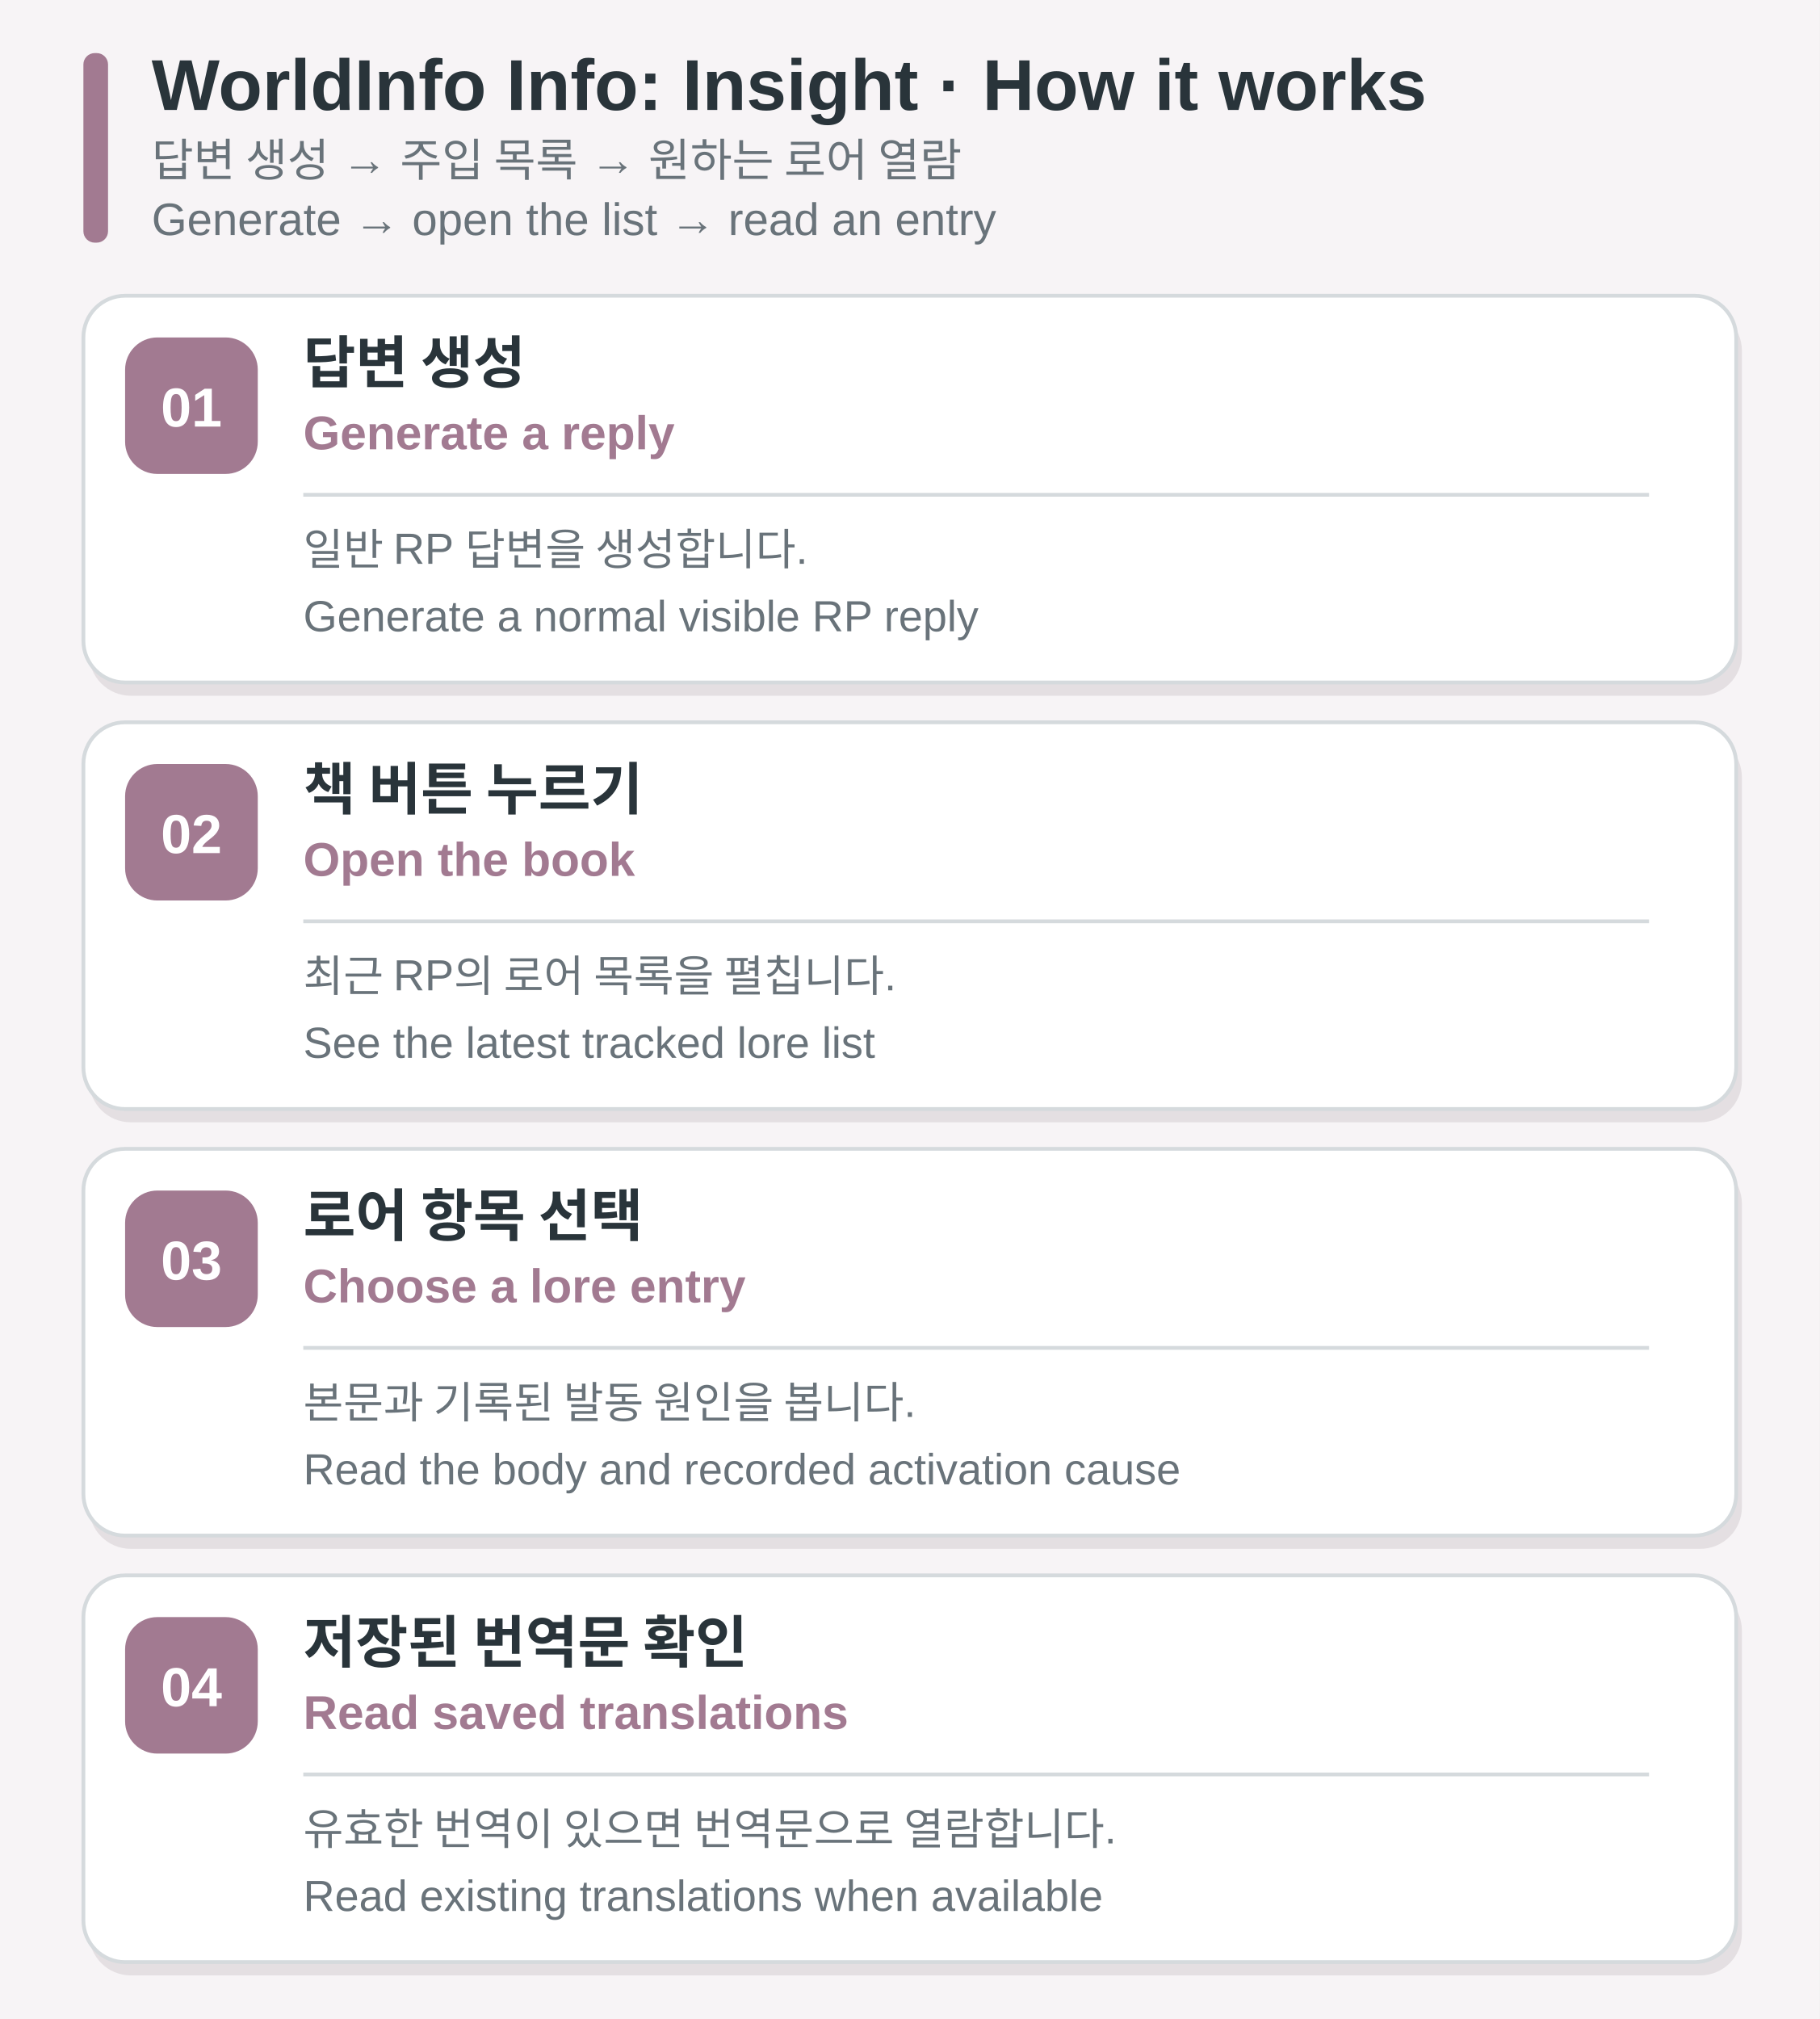
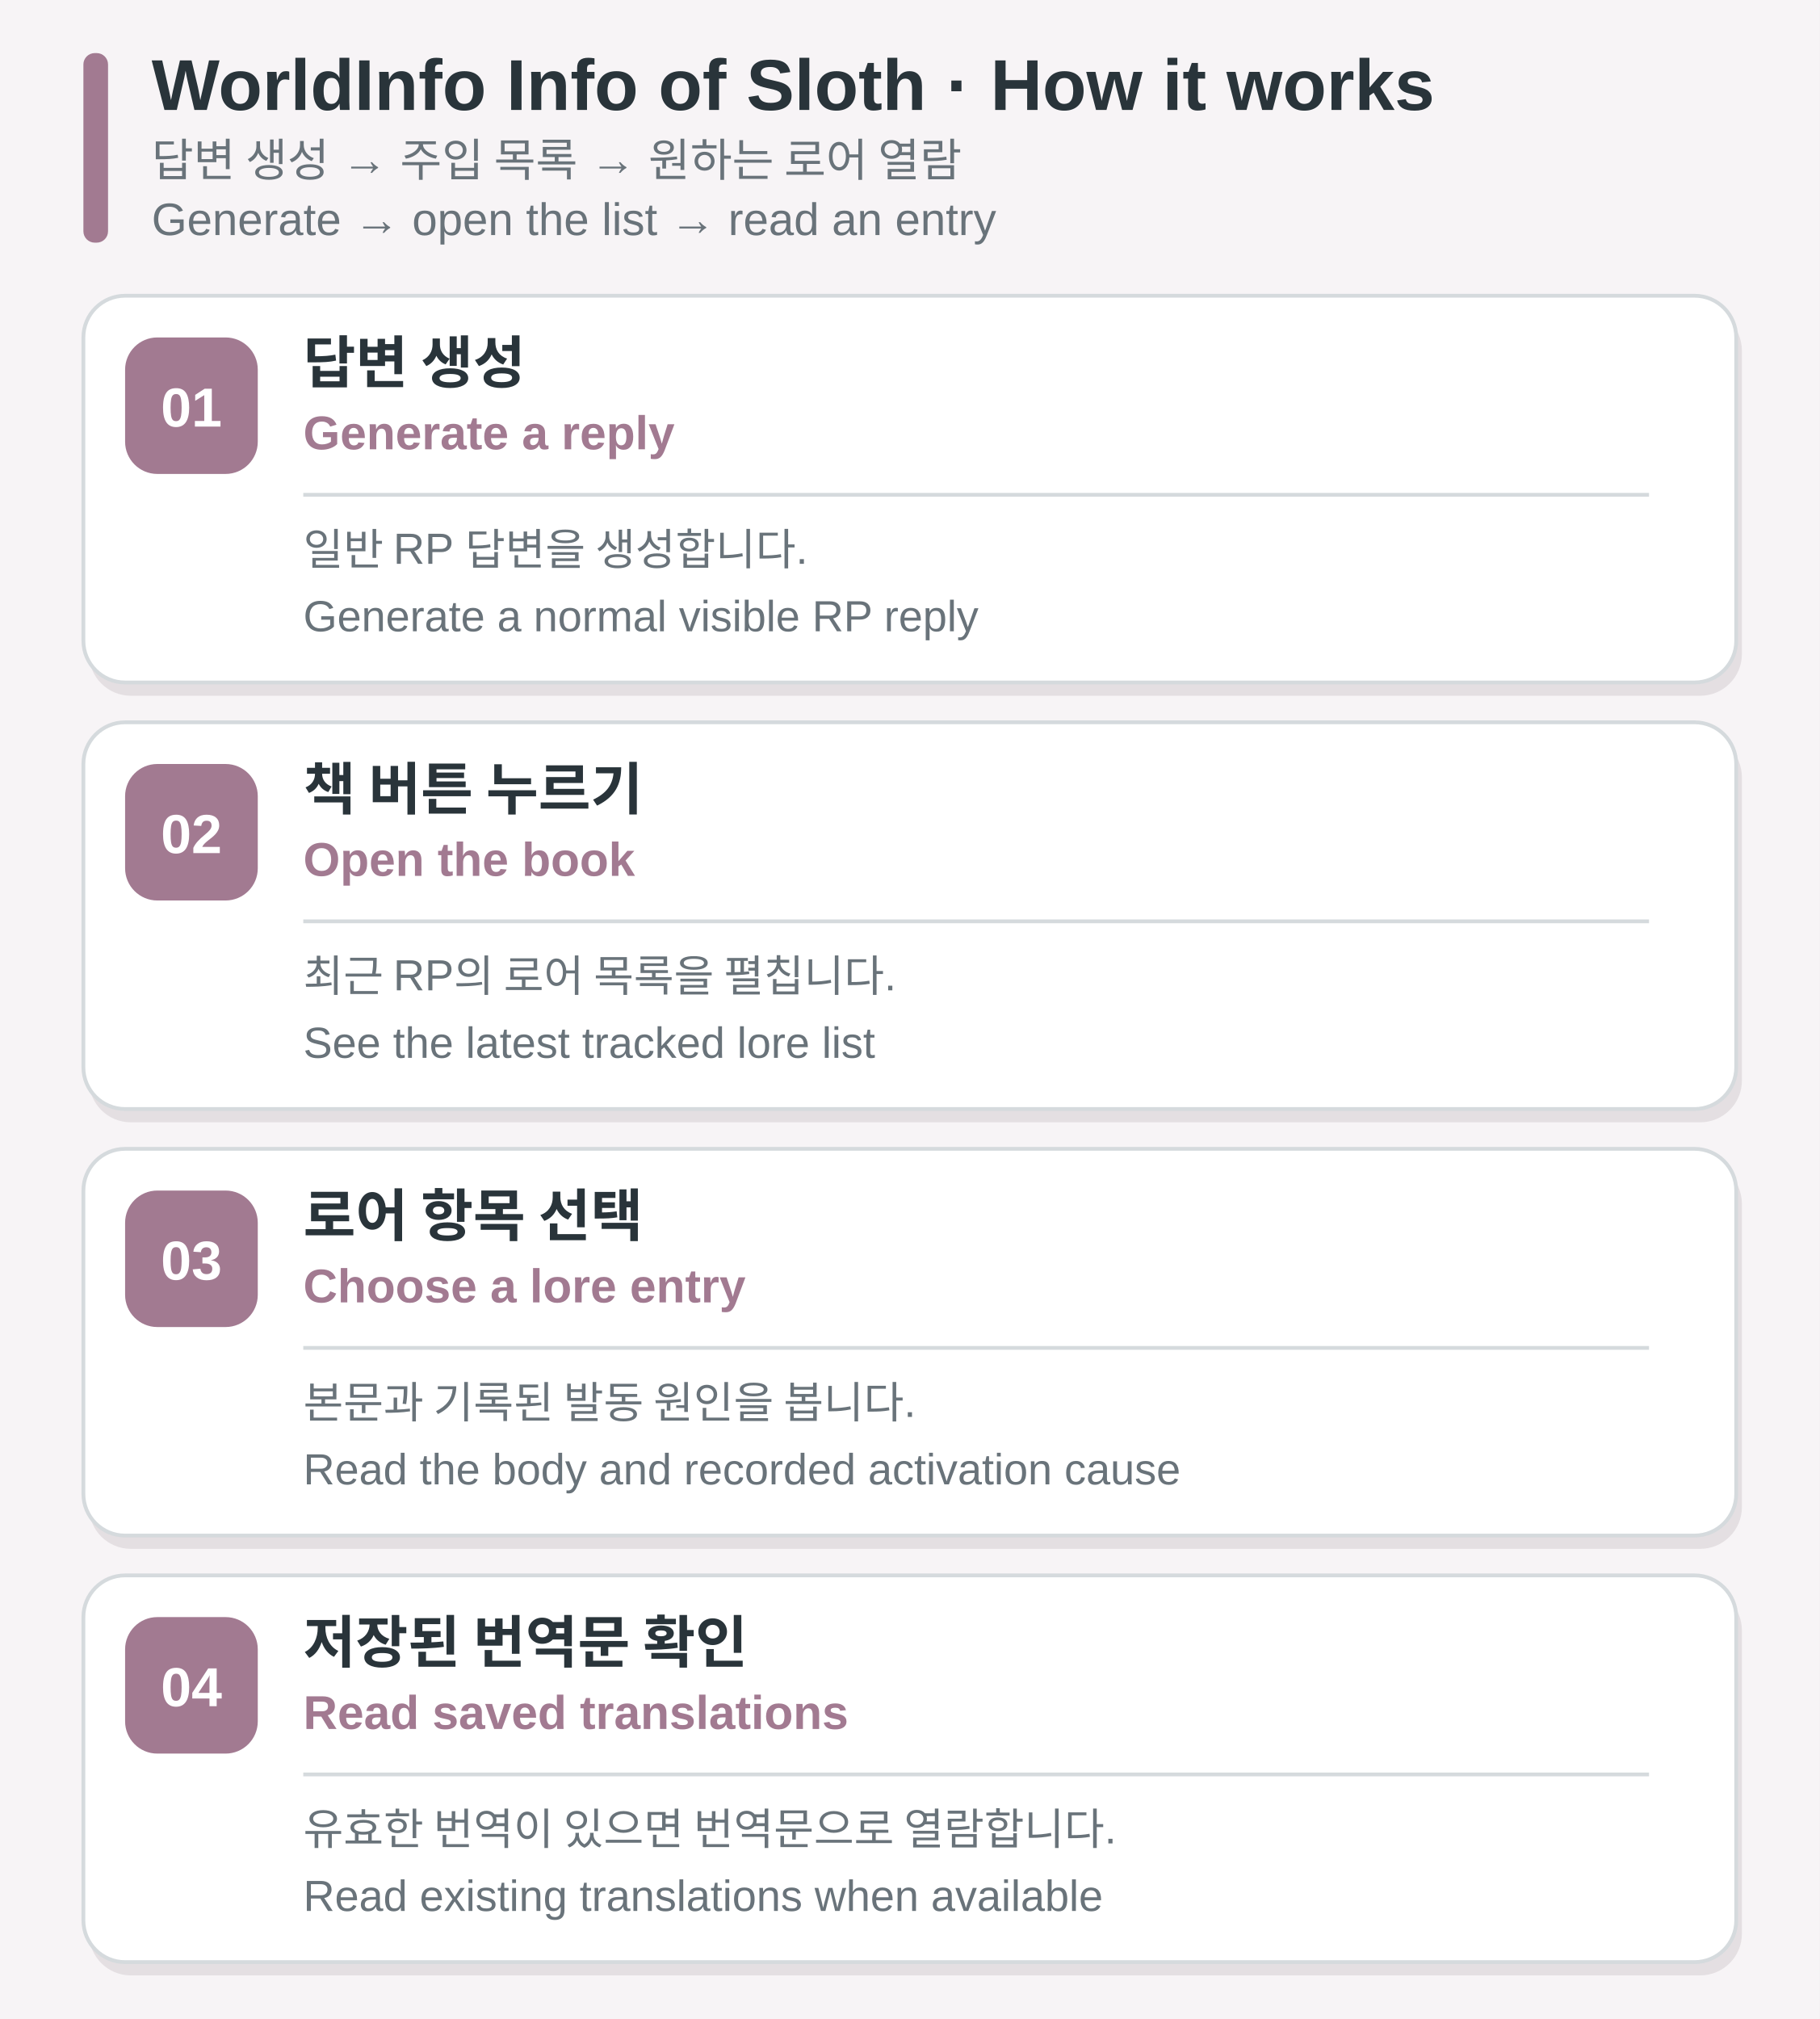
<svg xmlns="http://www.w3.org/2000/svg" width="960" height="1065" viewBox="0 0 960 1065" role="img" aria-labelledby="title desc">
  <g font-family="'Noto Sans KR','Apple SD Gothic Neo','Malgun Gothic',Arial,sans-serif">
    <rect x="0" y="0" width="960" height="1065" rx="0" fill="#f7f4f6" stroke="none" stroke-width="1" />
    <rect x="44" y="28" width="13" height="100" rx="6" fill="#a27a91" stroke="none" stroke-width="1" />
-     <text x="80" y="58" font-size="38" fill="#29343a" font-weight="600" text-anchor="start">WorldInfo Info: Insight · How it works</text>
+     <text x="80" y="58" font-size="38" fill="#29343a" font-weight="600" text-anchor="start">WorldInfo Info of Sloth · How it works</text>
    <text x="80" y="93" font-size="24" fill="#69737a" font-weight="400" text-anchor="start">답변 생성 → 주입 목록 → 원하는 로어 열람</text>
    <text x="80" y="124" font-size="24" fill="#69737a" font-weight="400" text-anchor="start">Generate → open the list → read an entry</text>
    <rect x="47" y="163" width="872" height="204" rx="22" fill="#e4dfe2" stroke="none" stroke-width="1" />
    <rect x="44" y="156" width="872" height="204" rx="22" fill="#ffffff" stroke="#d5dadd" stroke-width="2" />
    <rect x="66" y="178" width="70" height="72" rx="17" fill="#a27a91" stroke="none" stroke-width="1" />
    <text x="101" y="225" font-size="29" fill="#fff" font-weight="600" text-anchor="middle">01</text>
    <text x="160" y="202" font-size="30" fill="#29343a" font-weight="600" text-anchor="start">답변 생성</text>
    <text x="160" y="237" font-size="25" fill="#a27a91" font-weight="600" text-anchor="start">Generate a reply</text>
    <path d="M160 261L870 261" stroke="#d5dadd" stroke-width="2" fill="none" />
    <text x="160" y="298" font-size="23" fill="#69737a" font-weight="400" text-anchor="start">일반 RP 답변을 생성합니다.</text>
    <text x="160" y="333" font-size="23" fill="#69737a" font-weight="400" text-anchor="start">Generate a normal visible RP reply</text>
    <rect x="47" y="388" width="872" height="204" rx="22" fill="#e4dfe2" stroke="none" stroke-width="1" />
    <rect x="44" y="381" width="872" height="204" rx="22" fill="#ffffff" stroke="#d5dadd" stroke-width="2" />
    <rect x="66" y="403" width="70" height="72" rx="17" fill="#a27a91" stroke="none" stroke-width="1" />
    <text x="101" y="450" font-size="29" fill="#fff" font-weight="600" text-anchor="middle">02</text>
    <text x="160" y="427" font-size="30" fill="#29343a" font-weight="600" text-anchor="start">책 버튼 누르기</text>
    <text x="160" y="462" font-size="25" fill="#a27a91" font-weight="600" text-anchor="start">Open the book</text>
    <path d="M160 486L870 486" stroke="#d5dadd" stroke-width="2" fill="none" />
    <text x="160" y="523" font-size="23" fill="#69737a" font-weight="400" text-anchor="start">최근 RP의 로어 목록을 펼칩니다.</text>
    <text x="160" y="558" font-size="23" fill="#69737a" font-weight="400" text-anchor="start">See the latest tracked lore list</text>
    <rect x="47" y="613" width="872" height="204" rx="22" fill="#e4dfe2" stroke="none" stroke-width="1" />
    <rect x="44" y="606" width="872" height="204" rx="22" fill="#ffffff" stroke="#d5dadd" stroke-width="2" />
    <rect x="66" y="628" width="70" height="72" rx="17" fill="#a27a91" stroke="none" stroke-width="1" />
    <text x="101" y="675" font-size="29" fill="#fff" font-weight="600" text-anchor="middle">03</text>
    <text x="160" y="652" font-size="30" fill="#29343a" font-weight="600" text-anchor="start">로어 항목 선택</text>
    <text x="160" y="687" font-size="25" fill="#a27a91" font-weight="600" text-anchor="start">Choose a lore entry</text>
    <path d="M160 711L870 711" stroke="#d5dadd" stroke-width="2" fill="none" />
    <text x="160" y="748" font-size="23" fill="#69737a" font-weight="400" text-anchor="start">본문과 기록된 발동 원인을 봅니다.</text>
    <text x="160" y="783" font-size="23" fill="#69737a" font-weight="400" text-anchor="start">Read the body and recorded activation cause</text>
    <rect x="47" y="838" width="872" height="204" rx="22" fill="#e4dfe2" stroke="none" stroke-width="1" />
    <rect x="44" y="831" width="872" height="204" rx="22" fill="#ffffff" stroke="#d5dadd" stroke-width="2" />
    <rect x="66" y="853" width="70" height="72" rx="17" fill="#a27a91" stroke="none" stroke-width="1" />
    <text x="101" y="900" font-size="29" fill="#fff" font-weight="600" text-anchor="middle">04</text>
    <text x="160" y="877" font-size="30" fill="#29343a" font-weight="600" text-anchor="start">저장된 번역문 확인</text>
    <text x="160" y="912" font-size="25" fill="#a27a91" font-weight="600" text-anchor="start">Read saved translations</text>
    <path d="M160 936L870 936" stroke="#d5dadd" stroke-width="2" fill="none" />
    <text x="160" y="973" font-size="23" fill="#69737a" font-weight="400" text-anchor="start">유효한 번역이 있으면 번역문으로 열람합니다.</text>
    <text x="160" y="1008" font-size="23" fill="#69737a" font-weight="400" text-anchor="start">Read existing translations when available</text>
  </g>
</svg>
